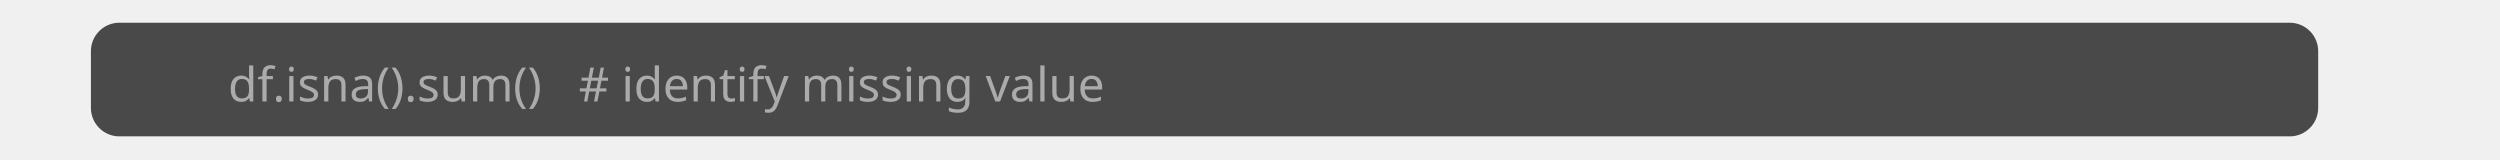
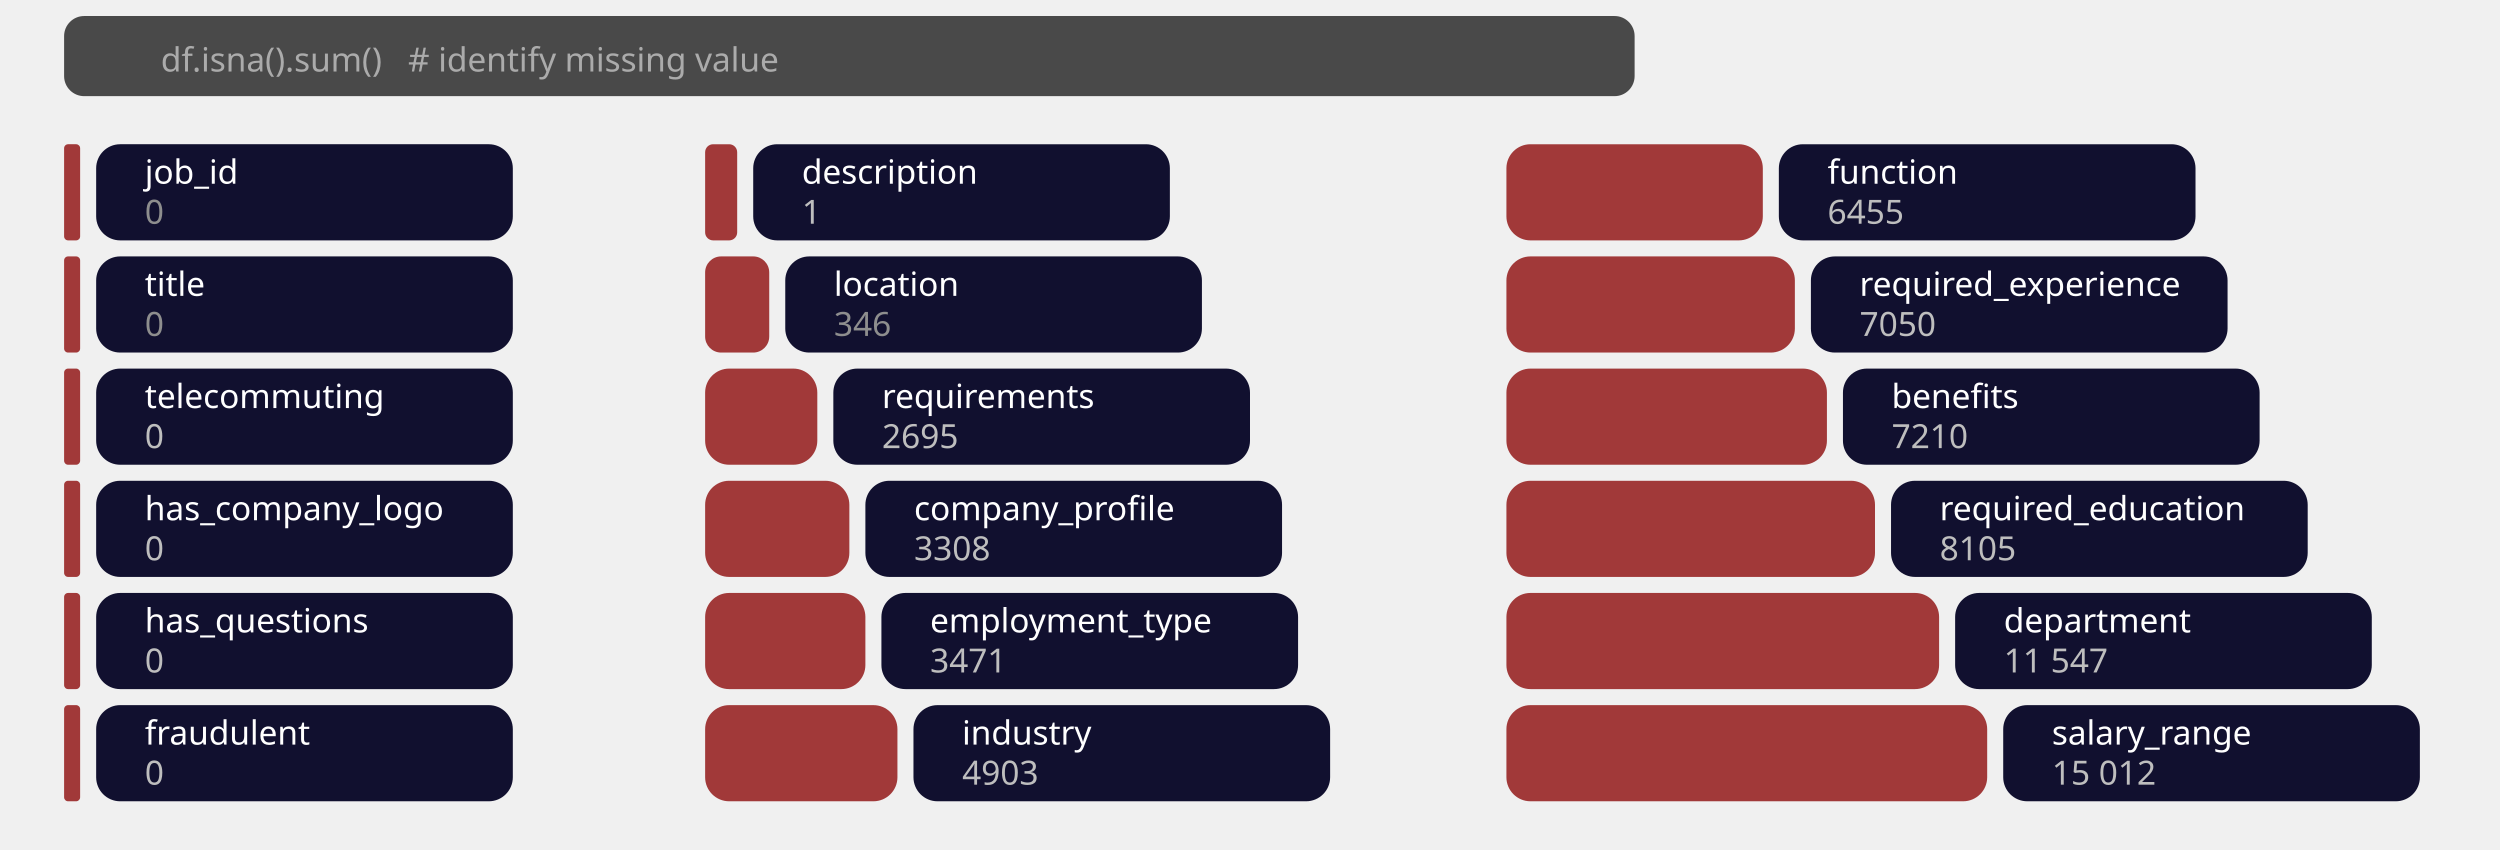
- <svg xmlns="http://www.w3.org/2000/svg" width="100%" height="100%" viewBox="0 0 110 7" version="1.1" xml:space="preserve" style="fill-rule:evenodd;clip-rule:evenodd;stroke-linejoin:round;stroke-miterlimit:2;">
-   <g transform="matrix(1,0,0,1,-352,0)">
-     <g id="c1" transform="matrix(1.1,0,0,0.07,352,0)">
+ <svg xmlns="http://www.w3.org/2000/svg" width="100%" height="100%" viewBox="0 0 156 53" version="1.1" xml:space="preserve" style="fill-rule:evenodd;clip-rule:evenodd;stroke-linejoin:round;stroke-miterlimit:2;">
+   <g transform="matrix(1,0,0,1,-123,-141)">
+     <g id="c1" transform="matrix(1.56,0,0,0.53,123,141)">
      <rect x="0" y="0" width="100" height="100" style="fill:none;" />
-       <g transform="matrix(0.681818,0,0,3,-0.909091,-28.5714)">
+       <g transform="matrix(0.480769,0,0,0.396226,-0.641026,-3.77358)">
        <g transform="matrix(10.8889,0,0,1.98413,-47.7778,0.396825)">
          <path d="M17,10C17,8.344 16.931,7 16.847,7L5.153,7C5.069,7 5,8.344 5,10L5,16C5,17.656 5.069,19 5.153,19L16.847,19C16.931,19 17,17.656 17,16L17,10Z" style="fill:rgb(73,73,73);" />
        </g>
        <g transform="matrix(0.439254,0,0,1.56877,-10.3608,22.2042)">
          <text x="57.089px" y="5.462px" style="font-family:'MicrosoftSansSerif', 'Microsoft Sans Serif', sans-serif;font-size:6.324px;fill:rgb(171,171,171);">df.isna().sum()   # identify missing value</text>
+         </g>
+       </g>
+       <g transform="matrix(0.641026,0,0,2.39623,-12.1795,15.0943)">
+         <g transform="matrix(0.0833333,0,0,0.393701,22.5833,-1.9685)">
+           <path d="M17,7.5C17,7.224 15.656,7 14,7L8,7C6.344,7 5,7.224 5,7.5L5,18.5C5,18.776 6.344,19 8,19L14,19C15.656,19 17,18.776 17,18.5L17,7.5Z" style="fill:rgb(161,57,57);" />
+         </g>
+         <g transform="matrix(2.16667,0,0,0.393701,14.1667,-1.9685)">
+           <path d="M17,10C17,8.344 16.69,7 16.308,7L5.692,7C5.31,7 5,8.344 5,10L5,16C5,17.656 5.31,19 5.692,19L16.308,19C16.69,19 17,17.656 17,16L17,10Z" style="fill:rgb(17,16,47);" />
+         </g>
+         <g transform="matrix(0.329441,0,0,0.259402,9.22939,1.30935)">
+           <text x="57.089px" y="5.462px" style="font-family:'MicrosoftSansSerif', 'Microsoft Sans Serif', sans-serif;font-size:6.324px;fill:white;">job_id</text>
+           <text x="57.089px" y="13.051px" style="font-family:'MicrosoftSansSerif', 'Microsoft Sans Serif', sans-serif;font-size:6.324px;fill:rgb(142,142,142);">0</text>
+         </g>
+       </g>
+       <g transform="matrix(0.641026,0,0,2.39623,-12.1795,15.0943)">
+         <g transform="matrix(2.16667,0,0,0.393701,14.1667,3.54331)">
+           <path d="M17,10C17,8.344 16.69,7 16.308,7L5.692,7C5.31,7 5,8.344 5,10L5,16C5,17.656 5.31,19 5.692,19L16.308,19C16.69,19 17,17.656 17,16L17,10Z" style="fill:rgb(17,16,47);" />
+         </g>
+         <g transform="matrix(0.329441,0,0,0.259402,9.22939,6.82116)">
+           <text x="57.089px" y="5.462px" style="font-family:'MicrosoftSansSerif', 'Microsoft Sans Serif', sans-serif;font-size:6.324px;fill:white;">title</text>
+           <text x="57.089px" y="13.051px" style="font-family:'MicrosoftSansSerif', 'Microsoft Sans Serif', sans-serif;font-size:6.324px;fill:rgb(142,142,142);">0</text>
+         </g>
+         <g transform="matrix(0.0833333,0,0,0.393701,22.5833,3.54331)">
+           <path d="M17,7.5C17,7.224 15.656,7 14,7L8,7C6.344,7 5,7.224 5,7.5L5,18.5C5,18.776 6.344,19 8,19L14,19C15.656,19 17,18.776 17,18.5L17,7.5Z" style="fill:rgb(161,57,57);" />
+         </g>
+       </g>
+       <g transform="matrix(0.641026,0,0,2.39623,-12.1795,-77.3585)">
+         <g transform="matrix(0.0833333,0,0,0.393701,22.5833,47.6378)">
+           <path d="M17,7.5C17,7.224 15.656,7 14,7L8,7C6.344,7 5,7.224 5,7.5L5,18.5C5,18.776 6.344,19 8,19L14,19C15.656,19 17,18.776 17,18.5L17,7.5Z" style="fill:rgb(161,57,57);" />
+         </g>
+         <g transform="matrix(2.16667,0,0,0.393701,14.1667,47.6378)">
+           <path d="M17,10C17,8.344 16.69,7 16.308,7L5.692,7C5.31,7 5,8.344 5,10L5,16C5,17.656 5.31,19 5.692,19L16.308,19C16.69,19 17,17.656 17,16L17,10Z" style="fill:rgb(17,16,47);" />
+         </g>
+         <g transform="matrix(0.329441,0,0,0.259402,9.22939,50.9157)">
+           <text x="57.089px" y="5.462px" style="font-family:'MicrosoftSansSerif', 'Microsoft Sans Serif', sans-serif;font-size:6.324px;fill:white;">telecommuting</text>
+           <text x="57.089px" y="13.051px" style="font-family:'MicrosoftSansSerif', 'Microsoft Sans Serif', sans-serif;font-size:6.324px;fill:rgb(190,190,190);">0</text>
+         </g>
+       </g>
+       <g transform="matrix(0.641026,0,0,2.39623,-12.1795,-77.3585)">
+         <g transform="matrix(0.0833333,0,0,0.393701,22.5833,53.1496)">
+           <path d="M17,7.5C17,7.224 15.656,7 14,7L8,7C6.344,7 5,7.224 5,7.5L5,18.5C5,18.776 6.344,19 8,19L14,19C15.656,19 17,18.776 17,18.5L17,7.5Z" style="fill:rgb(161,57,57);" />
+         </g>
+         <g transform="matrix(2.16667,0,0,0.393701,14.1667,53.1496)">
+           <path d="M17,10C17,8.344 16.69,7 16.308,7L5.692,7C5.31,7 5,8.344 5,10L5,16C5,17.656 5.31,19 5.692,19L16.308,19C16.69,19 17,17.656 17,16L17,10Z" style="fill:rgb(17,16,47);" />
+         </g>
+         <g transform="matrix(0.329441,0,0,0.259402,9.22939,56.4275)">
+           <text x="57.089px" y="5.462px" style="font-family:'MicrosoftSansSerif', 'Microsoft Sans Serif', sans-serif;font-size:6.324px;fill:white;">has_company_logo</text>
+           <text x="57.089px" y="13.051px" style="font-family:'MicrosoftSansSerif', 'Microsoft Sans Serif', sans-serif;font-size:6.324px;fill:rgb(190,190,190);">0</text>
+         </g>
+       </g>
+       <g transform="matrix(0.641026,0,0,2.39623,-12.1795,-77.3585)">
+         <g transform="matrix(0.0833333,0,0,0.393701,22.5833,58.6614)">
+           <path d="M17,7.5C17,7.224 15.656,7 14,7L8,7C6.344,7 5,7.224 5,7.5L5,18.5C5,18.776 6.344,19 8,19L14,19C15.656,19 17,18.776 17,18.5L17,7.5Z" style="fill:rgb(161,57,57);" />
+         </g>
+         <g transform="matrix(2.16667,0,0,0.393701,14.1667,58.6614)">
+           <path d="M17,10C17,8.344 16.69,7 16.308,7L5.692,7C5.31,7 5,8.344 5,10L5,16C5,17.656 5.31,19 5.692,19L16.308,19C16.69,19 17,17.656 17,16L17,10Z" style="fill:rgb(17,16,47);" />
+         </g>
+         <g transform="matrix(0.329441,0,0,0.259402,9.22939,61.9393)">
+           <text x="57.089px" y="5.462px" style="font-family:'MicrosoftSansSerif', 'Microsoft Sans Serif', sans-serif;font-size:6.324px;fill:white;">has_questions</text>
+           <text x="57.089px" y="13.051px" style="font-family:'MicrosoftSansSerif', 'Microsoft Sans Serif', sans-serif;font-size:6.324px;fill:rgb(190,190,190);">0</text>
+         </g>
+       </g>
+       <g transform="matrix(0.641026,0,0,2.39623,-12.1795,-143.396)">
+         <g transform="matrix(0.0833333,0,0,0.393701,22.5833,91.7323)">
+           <path d="M17,7.5C17,7.224 15.656,7 14,7L8,7C6.344,7 5,7.224 5,7.5L5,18.5C5,18.776 6.344,19 8,19L14,19C15.656,19 17,18.776 17,18.5L17,7.5Z" style="fill:rgb(161,57,57);" />
+         </g>
+         <g transform="matrix(2.16667,0,0,0.393701,14.1667,91.7323)">
+           <path d="M17,10C17,8.344 16.69,7 16.308,7L5.692,7C5.31,7 5,8.344 5,10L5,16C5,17.656 5.31,19 5.692,19L16.308,19C16.69,19 17,17.656 17,16L17,10Z" style="fill:rgb(17,16,47);" />
+         </g>
+         <g transform="matrix(0.329441,0,0,0.259402,9.22939,95.0101)">
+           <text x="57.089px" y="5.462px" style="font-family:'MicrosoftSansSerif', 'Microsoft Sans Serif', sans-serif;font-size:6.324px;fill:white;">fraudulent</text>
+           <text x="57.089px" y="13.051px" style="font-family:'MicrosoftSansSerif', 'Microsoft Sans Serif', sans-serif;font-size:6.324px;fill:rgb(190,190,190);">0</text>
+         </g>
+       </g>
+       <g transform="matrix(0.641026,0,0,2.39623,13.4615,-64.1509)">
+         <g transform="matrix(0.166667,0,0,0.393701,22.1667,31.1024)">
+           <path d="M17,8C17,7.448 15.656,7 14,7L8,7C6.344,7 5,7.448 5,8L5,18C5,18.552 6.344,19 8,19L14,19C15.656,19 17,18.552 17,18L17,8Z" style="fill:rgb(161,57,57);" />
+         </g>
+         <g transform="matrix(2.16667,0,0,0.393701,15.1667,31.1024)">
+           <path d="M17,10C17,8.344 16.69,7 16.308,7L5.692,7C5.31,7 5,8.344 5,10L5,16C5,17.656 5.31,19 5.692,19L16.308,19C16.69,19 17,17.656 17,16L17,10Z" style="fill:rgb(17,16,47);" />
+         </g>
+         <g transform="matrix(0.329441,0,0,0.259402,10.2294,34.3802)">
+           <text x="57.089px" y="5.462px" style="font-family:'MicrosoftSansSerif', 'Microsoft Sans Serif', sans-serif;font-size:6.324px;fill:white;">description</text>
+           <text x="57.089px" y="13.051px" style="font-family:'MicrosoftSansSerif', 'Microsoft Sans Serif', sans-serif;font-size:6.324px;fill:rgb(190,190,190);">1</text>
+         </g>
+       </g>
+       <g transform="matrix(0.641026,0,0,2.39623,13.4615,1.88679)">
+         <g transform="matrix(0.333333,0,0,0.393701,21.3333,9.05512)">
+           <path d="M17,9C17,7.896 15.656,7 14,7L8,7C6.344,7 5,7.896 5,9L5,17C5,18.104 6.344,19 8,19L14,19C15.656,19 17,18.104 17,17L17,9Z" style="fill:rgb(161,57,57);" />
+         </g>
+         <g transform="matrix(2.16667,0,0,0.393701,17.1667,9.05512)">
+           <path d="M17,10C17,8.344 16.69,7 16.308,7L5.692,7C5.31,7 5,8.344 5,10L5,16C5,17.656 5.31,19 5.692,19L16.308,19C16.69,19 17,17.656 17,16L17,10Z" style="fill:rgb(17,16,47);" />
+         </g>
+         <g transform="matrix(0.329441,0,0,0.259402,12.2294,12.333)">
+           <text x="57.089px" y="5.462px" style="font-family:'MicrosoftSansSerif', 'Microsoft Sans Serif', sans-serif;font-size:6.324px;fill:white;">location</text>
+           <text x="57.089px" y="13.051px" style="font-family:'MicrosoftSansSerif', 'Microsoft Sans Serif', sans-serif;font-size:6.324px;fill:rgb(142,142,142);">346</text>
+         </g>
+       </g>
+       <g transform="matrix(0.641026,0,0,2.39623,13.4615,-50.9434)">
+         <g transform="matrix(0.583333,0,0,0.393701,20.0833,36.6142)">
+           <path d="M17,10C17,8.344 15.848,7 14.429,7L7.571,7C6.152,7 5,8.344 5,10L5,16C5,17.656 6.152,19 7.571,19L14.429,19C15.848,19 17,17.656 17,16L17,10Z" style="fill:rgb(161,57,57);" />
+         </g>
+         <g transform="matrix(2.16667,0,0,0.393701,20.1667,36.6142)">
+           <path d="M17,10C17,8.344 16.69,7 16.308,7L5.692,7C5.31,7 5,8.344 5,10L5,16C5,17.656 5.31,19 5.692,19L16.308,19C16.69,19 17,17.656 17,16L17,10Z" style="fill:rgb(17,16,47);" />
+         </g>
+         <g transform="matrix(0.329441,0,0,0.259402,15.2294,39.892)">
+           <text x="57.089px" y="5.462px" style="font-family:'MicrosoftSansSerif', 'Microsoft Sans Serif', sans-serif;font-size:6.324px;fill:white;">requirements</text>
+           <text x="57.089px" y="13.051px" style="font-family:'MicrosoftSansSerif', 'Microsoft Sans Serif', sans-serif;font-size:6.324px;fill:rgb(190,190,190);">2695</text>
+         </g>
+       </g>
+       <g transform="matrix(0.641026,0,0,2.39623,13.4615,-11.3208)">
+         <g transform="matrix(0.75,0,0,0.393701,19.25,25.5906)">
+           <path d="M17,10C17,8.344 16.104,7 15,7L7,7C5.896,7 5,8.344 5,10L5,16C5,17.656 5.896,19 7,19L15,19C16.104,19 17,17.656 17,16L17,10Z" style="fill:rgb(161,57,57);" />
+         </g>
+         <g transform="matrix(2.16667,0,0,0.393701,22.1667,25.5906)">
+           <path d="M17,10C17,8.344 16.69,7 16.308,7L5.692,7C5.31,7 5,8.344 5,10L5,16C5,17.656 5.31,19 5.692,19L16.308,19C16.69,19 17,17.656 17,16L17,10Z" style="fill:rgb(17,16,47);" />
+         </g>
+         <g transform="matrix(0.329441,0,0,0.259402,17.2294,28.8684)">
+           <text x="57.089px" y="5.462px" style="font-family:'MicrosoftSansSerif', 'Microsoft Sans Serif', sans-serif;font-size:6.324px;fill:white;">company_proﬁle</text>
+           <text x="57.089px" y="13.051px" style="font-family:'MicrosoftSansSerif', 'Microsoft Sans Serif', sans-serif;font-size:6.324px;fill:rgb(190,190,190);">3308</text>
+         </g>
+       </g>
+       <g transform="matrix(0.641026,0,0,2.39623,13.4615,-90.566)">
+         <g transform="matrix(0.833333,0,0,0.393701,18.8333,64.1732)">
+           <path d="M17,10C17,8.344 16.193,7 15.2,7L6.8,7C5.807,7 5,8.344 5,10L5,16C5,17.656 5.807,19 6.8,19L15.2,19C16.193,19 17,17.656 17,16L17,10Z" style="fill:rgb(161,57,57);" />
+         </g>
+         <g transform="matrix(2.16667,0,0,0.393701,23.1667,64.1732)">
+           <path d="M17,10C17,8.344 16.69,7 16.308,7L5.692,7C5.31,7 5,8.344 5,10L5,16C5,17.656 5.31,19 5.692,19L16.308,19C16.69,19 17,17.656 17,16L17,10Z" style="fill:rgb(17,16,47);" />
+         </g>
+         <g transform="matrix(0.329441,0,0,0.259402,18.2294,67.4511)">
+           <text x="57.089px" y="5.462px" style="font-family:'MicrosoftSansSerif', 'Microsoft Sans Serif', sans-serif;font-size:6.324px;fill:white;">employment_type</text>
+           <text x="57.089px" y="13.051px" style="font-family:'MicrosoftSansSerif', 'Microsoft Sans Serif', sans-serif;font-size:6.324px;fill:rgb(190,190,190);">3471</text>
+         </g>
+       </g>
+       <g transform="matrix(0.641026,0,0,2.39623,13.4615,-116.981)">
+         <g transform="matrix(1,0,0,0.393701,18,80.7087)">
+           <path d="M17,10C17,8.344 16.328,7 15.5,7L6.5,7C5.672,7 5,8.344 5,10L5,16C5,17.656 5.672,19 6.5,19L15.5,19C16.328,19 17,17.656 17,16L17,10Z" style="fill:rgb(161,57,57);" />
+         </g>
+         <g transform="matrix(2.16667,0,0,0.393701,25.1667,80.7087)">
+           <path d="M17,10C17,8.344 16.69,7 16.308,7L5.692,7C5.31,7 5,8.344 5,10L5,16C5,17.656 5.31,19 5.692,19L16.308,19C16.69,19 17,17.656 17,16L17,10Z" style="fill:rgb(17,16,47);" />
+         </g>
+         <g transform="matrix(0.329441,0,0,0.259402,20.2294,83.9865)">
+           <text x="57.089px" y="5.462px" style="font-family:'MicrosoftSansSerif', 'Microsoft Sans Serif', sans-serif;font-size:6.324px;fill:white;">industry</text>
+           <text x="57.089px" y="13.051px" style="font-family:'MicrosoftSansSerif', 'Microsoft Sans Serif', sans-serif;font-size:6.324px;fill:rgb(190,190,190);">4903</text>
+         </g>
+       </g>
+       <g transform="matrix(0.641026,0,0,2.39623,45.5128,-196.226)">
+         <g transform="matrix(1.33333,0,0,0.393701,16.3333,86.2205)">
+           <path d="M17,10C17,8.344 16.496,7 15.875,7L6.125,7C5.504,7 5,8.344 5,10L5,16C5,17.656 5.504,19 6.125,19L15.875,19C16.496,19 17,17.656 17,16L17,10Z" style="fill:rgb(161,57,57);" />
+         </g>
+         <g transform="matrix(2.16667,0,0,0.393701,29.1667,86.2205)">
+           <path d="M17,10C17,8.344 16.69,7 16.308,7L5.692,7C5.31,7 5,8.344 5,10L5,16C5,17.656 5.31,19 5.692,19L16.308,19C16.69,19 17,17.656 17,16L17,10Z" style="fill:rgb(17,16,47);" />
+         </g>
+         <g transform="matrix(0.329441,0,0,0.259402,24.2294,89.4983)">
+           <text x="57.089px" y="5.462px" style="font-family:'MicrosoftSansSerif', 'Microsoft Sans Serif', sans-serif;font-size:6.324px;fill:white;">function</text>
+           <text x="57.089px" y="13.051px" style="font-family:'MicrosoftSansSerif', 'Microsoft Sans Serif', sans-serif;font-size:6.324px;fill:rgb(190,190,190);">6455</text>
+         </g>
+       </g>
+       <g transform="matrix(0.641026,0,0,2.39623,45.5128,-143.396)">
+         <g transform="matrix(1.5,0,0,0.393701,15.5,69.685)">
+           <path d="M17,10C17,8.344 16.552,7 16,7L6,7C5.448,7 5,8.344 5,10L5,16C5,17.656 5.448,19 6,19L16,19C16.552,19 17,17.656 17,16L17,10Z" style="fill:rgb(161,57,57);" />
+         </g>
+         <g transform="matrix(2.16667,0,0,0.393701,31.1667,69.685)">
+           <path d="M17,10C17,8.344 16.69,7 16.308,7L5.692,7C5.31,7 5,8.344 5,10L5,16C5,17.656 5.31,19 5.692,19L16.308,19C16.69,19 17,17.656 17,16L17,10Z" style="fill:rgb(17,16,47);" />
+         </g>
+         <g transform="matrix(0.329441,0,0,0.259402,26.2294,72.9629)">
+           <text x="57.089px" y="5.462px" style="font-family:'MicrosoftSansSerif', 'Microsoft Sans Serif', sans-serif;font-size:6.324px;fill:white;">required_experience</text>
+           <text x="57.089px" y="13.051px" style="font-family:'MicrosoftSansSerif', 'Microsoft Sans Serif', sans-serif;font-size:6.324px;fill:rgb(190,190,190);">7050</text>
+         </g>
+       </g>
+       <g transform="matrix(0.641026,0,0,2.39623,45.5128,-64.1509)">
+         <g transform="matrix(1.66667,0,0,0.393701,14.6667,42.126)">
+           <path d="M17,10C17,8.344 16.597,7 16.1,7L5.9,7C5.403,7 5,8.344 5,10L5,16C5,17.656 5.403,19 5.9,19L16.1,19C16.597,19 17,17.656 17,16L17,10Z" style="fill:rgb(161,57,57);" />
+         </g>
+         <g transform="matrix(2.16667,0,0,0.393701,33.1667,42.126)">
+           <path d="M17,10C17,8.344 16.69,7 16.308,7L5.692,7C5.31,7 5,8.344 5,10L5,16C5,17.656 5.31,19 5.692,19L16.308,19C16.69,19 17,17.656 17,16L17,10Z" style="fill:rgb(17,16,47);" />
+         </g>
+         <g transform="matrix(0.329441,0,0,0.259402,28.2294,45.4038)">
+           <text x="57.089px" y="5.462px" style="font-family:'MicrosoftSansSerif', 'Microsoft Sans Serif', sans-serif;font-size:6.324px;fill:white;">beneﬁts</text>
+           <text x="57.089px" y="13.051px" style="font-family:'MicrosoftSansSerif', 'Microsoft Sans Serif', sans-serif;font-size:6.324px;fill:rgb(190,190,190);">7210</text>
+         </g>
+       </g>
+       <g transform="matrix(0.641026,0,0,2.39623,45.5128,-130.189)">
+         <g transform="matrix(1.91667,0,0,0.393701,13.4167,75.1969)">
+           <path d="M17,10C17,8.344 16.649,7 16.217,7L5.783,7C5.351,7 5,8.344 5,10L5,16C5,17.656 5.351,19 5.783,19L16.217,19C16.649,19 17,17.656 17,16L17,10Z" style="fill:rgb(161,57,57);" />
+         </g>
+         <g transform="matrix(2.16667,0,0,0.393701,36.1667,75.1969)">
+           <path d="M17,10C17,8.344 16.69,7 16.308,7L5.692,7C5.31,7 5,8.344 5,10L5,16C5,17.656 5.31,19 5.692,19L16.308,19C16.69,19 17,17.656 17,16L17,10Z" style="fill:rgb(17,16,47);" />
+         </g>
+         <g transform="matrix(0.329441,0,0,0.259402,31.2294,78.4747)">
+           <text x="57.089px" y="5.462px" style="font-family:'MicrosoftSansSerif', 'Microsoft Sans Serif', sans-serif;font-size:6.324px;fill:white;">required_education</text>
+           <text x="57.089px" y="13.051px" style="font-family:'MicrosoftSansSerif', 'Microsoft Sans Serif', sans-serif;font-size:6.324px;fill:rgb(190,190,190);">8105</text>
+         </g>
+       </g>
+       <g transform="matrix(0.641026,0,0,2.39623,45.5128,28.3019)">
+         <g transform="matrix(2.25,0,0,0.393701,11.75,14.5669)">
+           <path d="M17,10C17,8.344 16.701,7 16.333,7L5.667,7C5.299,7 5,8.344 5,10L5,16C5,17.656 5.299,19 5.667,19L16.333,19C16.701,19 17,17.656 17,16L17,10Z" style="fill:rgb(161,57,57);" />
+         </g>
+         <g transform="matrix(2.16667,0,0,0.393701,40.1667,14.5669)">
+           <path d="M17,10C17,8.344 16.69,7 16.308,7L5.692,7C5.31,7 5,8.344 5,10L5,16C5,17.656 5.31,19 5.692,19L16.308,19C16.69,19 17,17.656 17,16L17,10Z" style="fill:rgb(17,16,47);" />
+         </g>
+         <g transform="matrix(0.329441,0,0,0.259402,35.2294,17.8448)">
+           <text x="57.089px" y="5.462px" style="font-family:'MicrosoftSansSerif', 'Microsoft Sans Serif', sans-serif;font-size:6.324px;fill:white;">department</text>
+           <text x="57.089px" y="13.051px" style="font-family:'MicrosoftSansSerif', 'Microsoft Sans Serif', sans-serif;font-size:6.324px;fill:rgb(190,190,190);">11 547</text>
+         </g>
+       </g>
+       <g transform="matrix(0.641026,0,0,2.39623,45.5128,28.3019)">
+         <g transform="matrix(2.5,0,0,0.393701,10.5,20.0787)">
+           <path d="M17,10C17,8.344 16.731,7 16.4,7L5.6,7C5.269,7 5,8.344 5,10L5,16C5,17.656 5.269,19 5.6,19L16.4,19C16.731,19 17,17.656 17,16L17,10Z" style="fill:rgb(161,57,57);" />
+         </g>
+         <g transform="matrix(2.16667,0,0,0.393701,43.1667,20.0787)">
+           <path d="M17,10C17,8.344 16.69,7 16.308,7L5.692,7C5.31,7 5,8.344 5,10L5,16C5,17.656 5.31,19 5.692,19L16.308,19C16.69,19 17,17.656 17,16L17,10Z" style="fill:rgb(17,16,47);" />
+         </g>
+         <g transform="matrix(0.329441,0,0,0.259402,38.2294,23.3566)">
+           <text x="57.089px" y="5.462px" style="font-family:'MicrosoftSansSerif', 'Microsoft Sans Serif', sans-serif;font-size:6.324px;fill:white;">salary_range</text>
+           <text x="57.089px" y="13.051px" style="font-family:'MicrosoftSansSerif', 'Microsoft Sans Serif', sans-serif;font-size:6.324px;fill:rgb(190,190,190);">15 012</text>
        </g>
      </g>
    </g>
  </g>
</svg>
